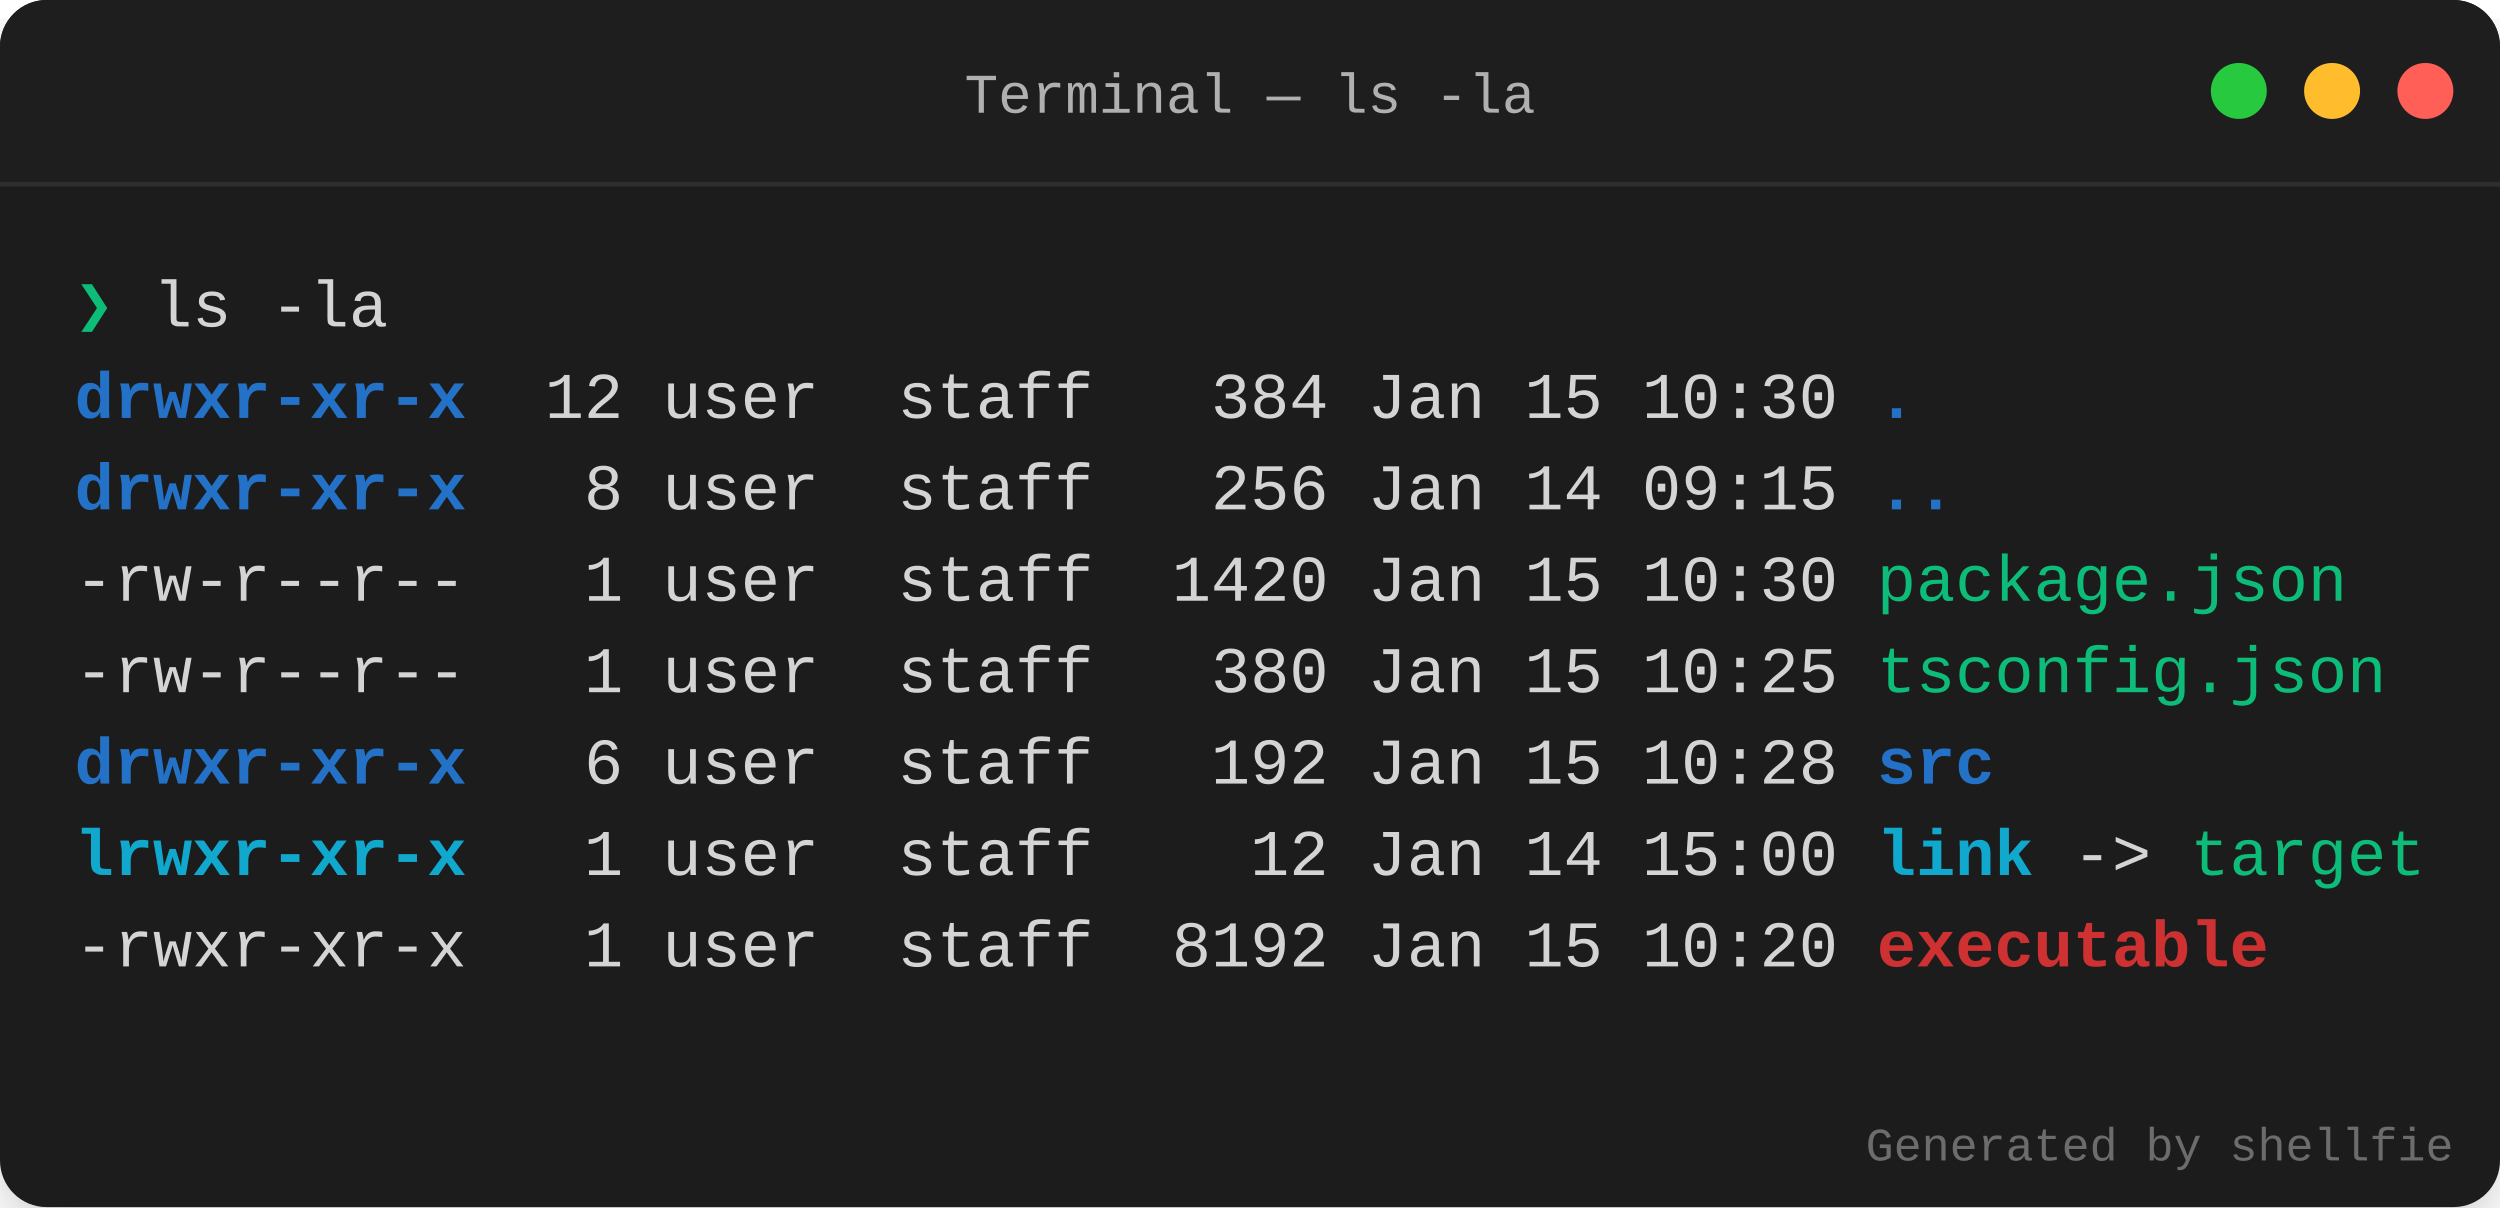
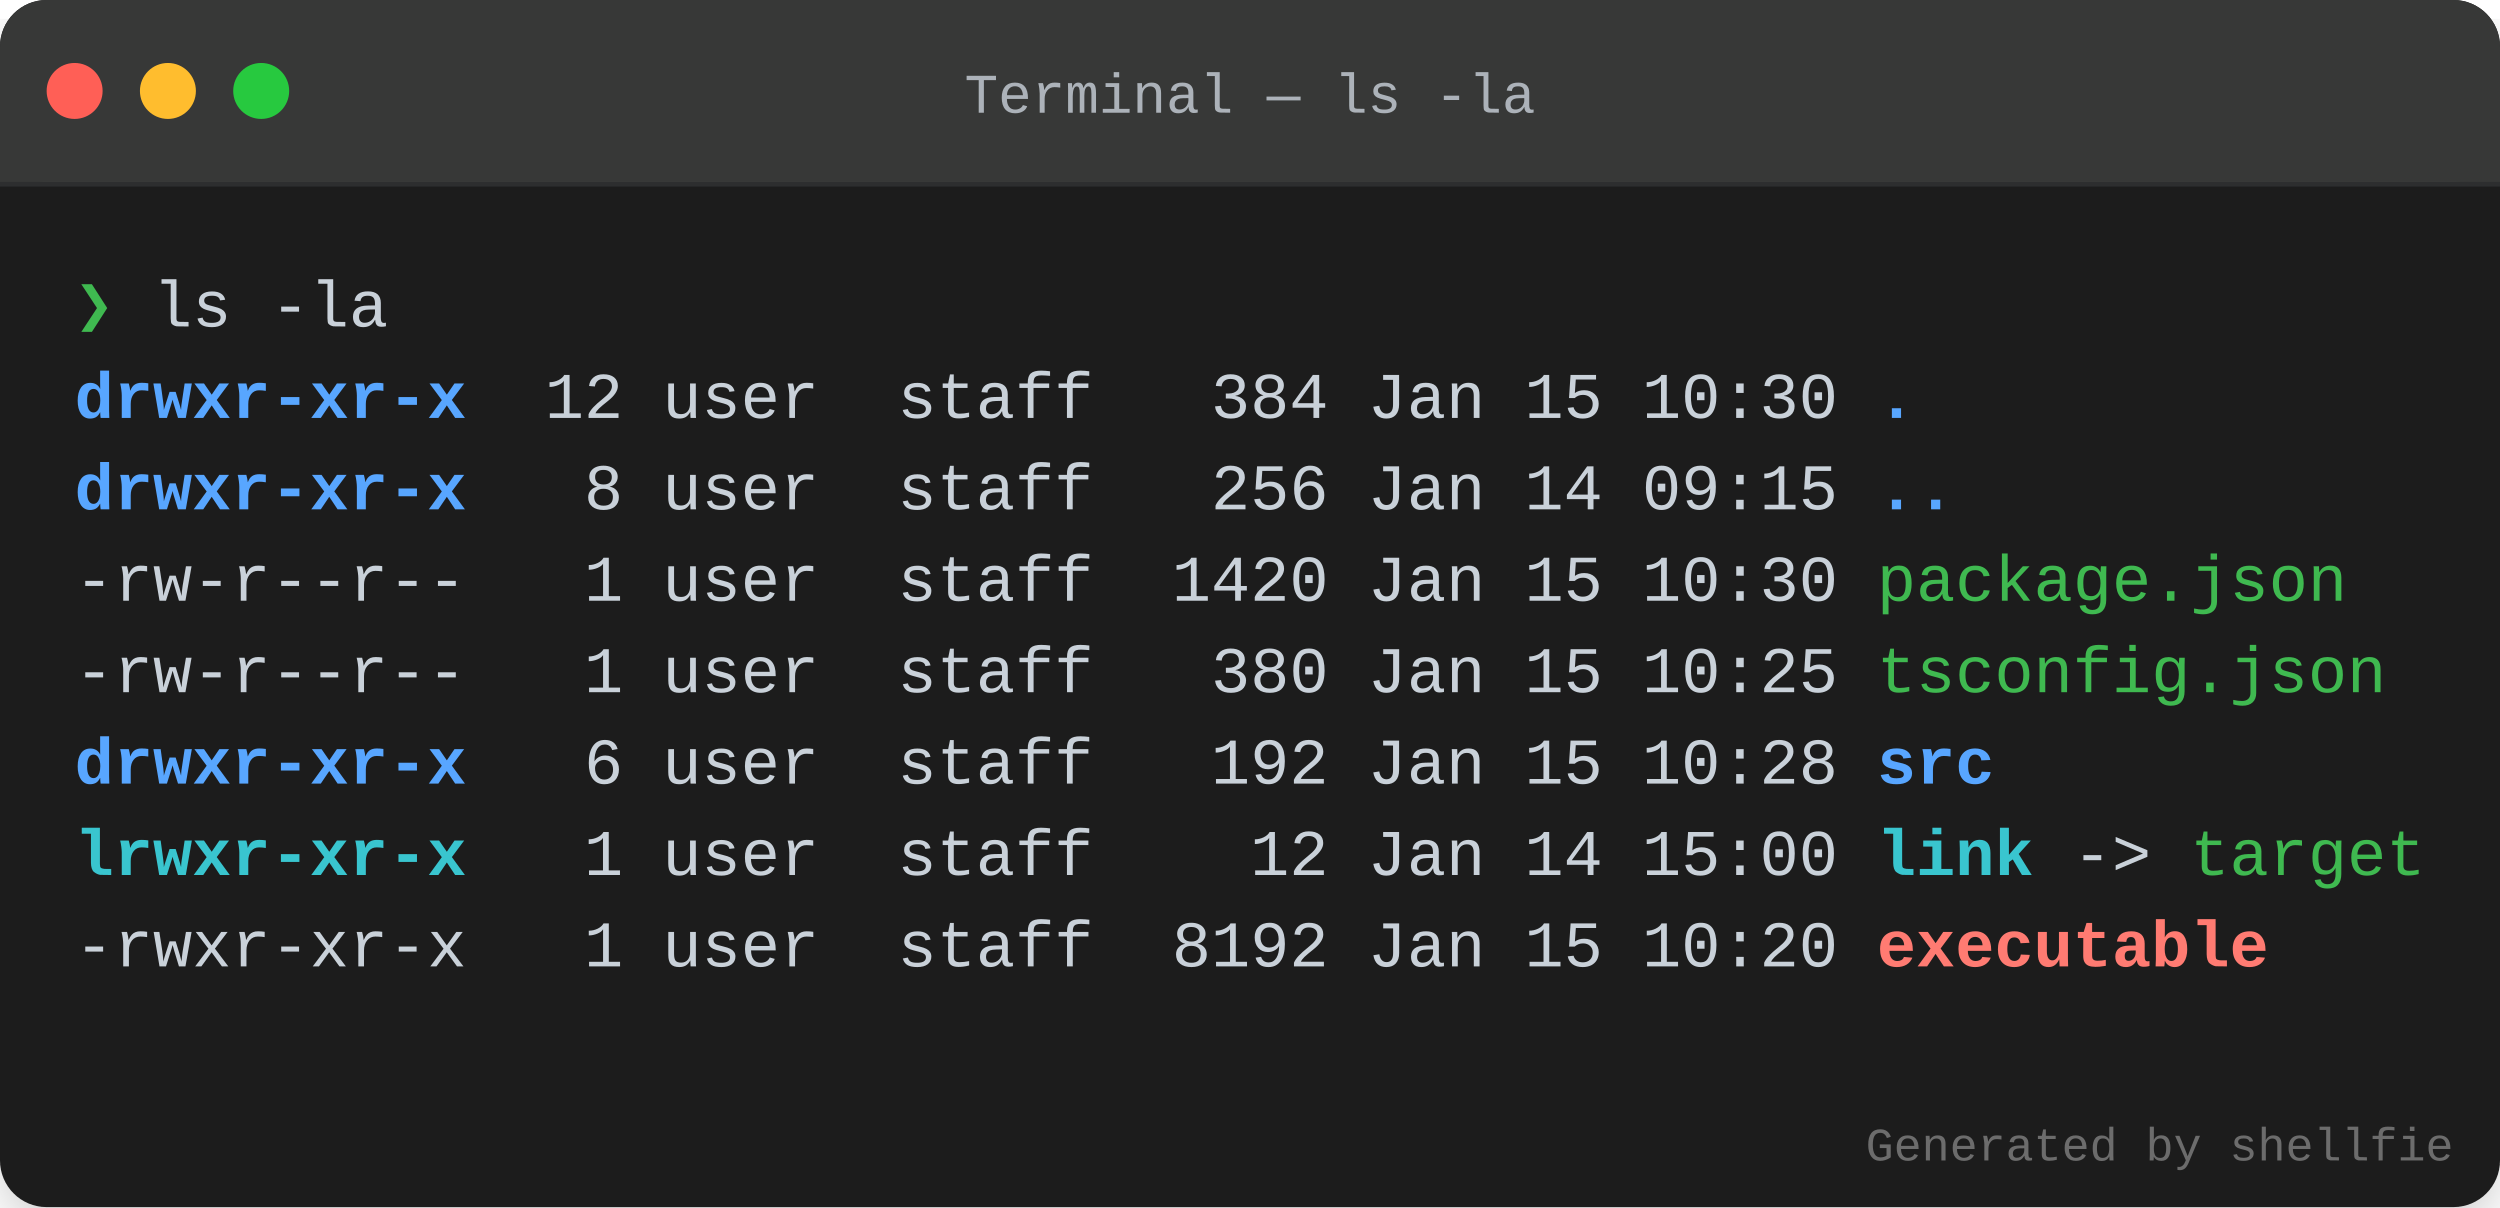
<svg xmlns="http://www.w3.org/2000/svg" viewBox="0 0 536 258.8" width="536" height="258.8">
  <defs>
    <filter id="shadow" x="-10%" y="-10%" width="120%" height="120%">
      <feDropShadow dx="0" dy="4" stdDeviation="8" flood-opacity="0.3" />
    </filter>
  </defs>
  <rect x="0" y="0" width="536" height="258.8" fill="#1e1e1e" rx="10" ry="10" filter="url(#shadow)" />
  <g class="title-bar">
-     <rect x="0" y="0" width="536" height="39" fill="#1e1e1e" rx="10" ry="10" />
-     <rect x="0" y="29" width="536" height="10" fill="#1e1e1e" />
-     <line x1="0" y1="39.5" x2="536" y2="39.5" stroke="#d4d4d41a" stroke-width="1" />
-     <circle cx="480" cy="19.5" r="6" fill="#27c93f" />
-     <circle cx="500" cy="19.5" r="6" fill="#ffbd2e" />
-     <circle cx="520" cy="19.5" r="6" fill="#ff5f56" />
-     <text x="268" y="24.167" fill="#d4d4d4" font-family="'SF Mono', 'Monaco', 'Menlo', 'Ubuntu Mono', 'Consolas', 'Courier New', monospace" font-size="12" text-anchor="middle" opacity="0.8">Terminal — ls -la</text>
+     <rect x="0" y="0" width="536" height="39" fill="#373837" rx="10" ry="10" />
+     <rect x="0" y="29" width="536" height="10" fill="#373837" />
+     <line x1="0" y1="39.5" x2="536" y2="39.5" stroke="#c9d1d91a" stroke-width="1" />
+     <circle cx="16" cy="19.5" r="6" fill="#ff5f56" />
+     <circle cx="36" cy="19.5" r="6" fill="#ffbd2e" />
+     <circle cx="56" cy="19.5" r="6" fill="#27c93f" />
+     <text x="268" y="24.167" fill="#c9d1d9" font-family="'SF Mono', 'Monaco', 'Menlo', 'Ubuntu Mono', 'Consolas', 'Courier New', monospace" font-size="12" text-anchor="middle" opacity="0.8">Terminal — ls -la</text>
  </g>
  <g class="text">
    <text y="70" font-family="'SF Mono', 'Monaco', 'Menlo', 'Ubuntu Mono', 'Consolas', 'Courier New', monospace" font-size="14" xml:space="preserve">
-       <tspan x="16" fill="#0dbc79" font-weight="bold">❯</tspan>
-       <tspan x="24.4" fill="#d4d4d4"> ls -la</tspan>
+       <tspan x="16" fill="#3fb950" font-weight="bold">❯</tspan>
+       <tspan x="24.4" fill="#c9d1d9"> ls -la</tspan>
    </text>
    <text y="89.6" font-family="'SF Mono', 'Monaco', 'Menlo', 'Ubuntu Mono', 'Consolas', 'Courier New', monospace" font-size="14" xml:space="preserve">
-       <tspan x="16" fill="#2472c8" font-weight="bold">drwxr-xr-x</tspan>
-       <tspan x="100" fill="#d4d4d4">  12 user  staff   384 Jan 15 10:30 </tspan>
-       <tspan x="402.4" fill="#2472c8" font-weight="bold">.</tspan>
+       <tspan x="16" fill="#58a6ff" font-weight="bold">drwxr-xr-x</tspan>
+       <tspan x="100" fill="#c9d1d9">  12 user  staff   384 Jan 15 10:30 </tspan>
+       <tspan x="402.4" fill="#58a6ff" font-weight="bold">.</tspan>
    </text>
    <text y="109.2" font-family="'SF Mono', 'Monaco', 'Menlo', 'Ubuntu Mono', 'Consolas', 'Courier New', monospace" font-size="14" xml:space="preserve">
-       <tspan x="16" fill="#2472c8" font-weight="bold">drwxr-xr-x</tspan>
-       <tspan x="100" fill="#d4d4d4">   8 user  staff   256 Jan 14 09:15 </tspan>
-       <tspan x="402.4" fill="#2472c8" font-weight="bold">..</tspan>
+       <tspan x="16" fill="#58a6ff" font-weight="bold">drwxr-xr-x</tspan>
+       <tspan x="100" fill="#c9d1d9">   8 user  staff   256 Jan 14 09:15 </tspan>
+       <tspan x="402.4" fill="#58a6ff" font-weight="bold">..</tspan>
    </text>
    <text y="128.8" font-family="'SF Mono', 'Monaco', 'Menlo', 'Ubuntu Mono', 'Consolas', 'Courier New', monospace" font-size="14" xml:space="preserve">
-       <tspan x="16" fill="#d4d4d4">-rw-r--r--   1 user  staff  1420 Jan 15 10:30 </tspan>
-       <tspan x="402.4" fill="#0dbc79">package.json</tspan>
+       <tspan x="16" fill="#c9d1d9">-rw-r--r--   1 user  staff  1420 Jan 15 10:30 </tspan>
+       <tspan x="402.4" fill="#3fb950">package.json</tspan>
    </text>
    <text y="148.4" font-family="'SF Mono', 'Monaco', 'Menlo', 'Ubuntu Mono', 'Consolas', 'Courier New', monospace" font-size="14" xml:space="preserve">
-       <tspan x="16" fill="#d4d4d4">-rw-r--r--   1 user  staff   380 Jan 15 10:25 </tspan>
-       <tspan x="402.4" fill="#0dbc79">tsconfig.json</tspan>
+       <tspan x="16" fill="#c9d1d9">-rw-r--r--   1 user  staff   380 Jan 15 10:25 </tspan>
+       <tspan x="402.4" fill="#3fb950">tsconfig.json</tspan>
    </text>
    <text y="168" font-family="'SF Mono', 'Monaco', 'Menlo', 'Ubuntu Mono', 'Consolas', 'Courier New', monospace" font-size="14" xml:space="preserve">
-       <tspan x="16" fill="#2472c8" font-weight="bold">drwxr-xr-x</tspan>
-       <tspan x="100" fill="#d4d4d4">   6 user  staff   192 Jan 15 10:28 </tspan>
-       <tspan x="402.4" fill="#2472c8" font-weight="bold">src</tspan>
+       <tspan x="16" fill="#58a6ff" font-weight="bold">drwxr-xr-x</tspan>
+       <tspan x="100" fill="#c9d1d9">   6 user  staff   192 Jan 15 10:28 </tspan>
+       <tspan x="402.4" fill="#58a6ff" font-weight="bold">src</tspan>
    </text>
    <text y="187.6" font-family="'SF Mono', 'Monaco', 'Menlo', 'Ubuntu Mono', 'Consolas', 'Courier New', monospace" font-size="14" xml:space="preserve">
-       <tspan x="16" fill="#11a8cd" font-weight="bold">lrwxr-xr-x</tspan>
-       <tspan x="100" fill="#d4d4d4">   1 user  staff    12 Jan 14 15:00 </tspan>
-       <tspan x="402.4" fill="#11a8cd" font-weight="bold">link</tspan>
-       <tspan x="436" fill="#d4d4d4"> -&gt; </tspan>
-       <tspan x="469.6" fill="#0dbc79">target</tspan>
+       <tspan x="16" fill="#39c5cf" font-weight="bold">lrwxr-xr-x</tspan>
+       <tspan x="100" fill="#c9d1d9">   1 user  staff    12 Jan 14 15:00 </tspan>
+       <tspan x="402.4" fill="#39c5cf" font-weight="bold">link</tspan>
+       <tspan x="436" fill="#c9d1d9"> -&gt; </tspan>
+       <tspan x="469.6" fill="#3fb950">target</tspan>
    </text>
    <text y="207.2" font-family="'SF Mono', 'Monaco', 'Menlo', 'Ubuntu Mono', 'Consolas', 'Courier New', monospace" font-size="14" xml:space="preserve">
-       <tspan x="16" fill="#d4d4d4">-rwxr-xr-x   1 user  staff  8192 Jan 15 10:20 </tspan>
-       <tspan x="402.4" fill="#cd3131" font-weight="bold">executable</tspan>
+       <tspan x="16" fill="#c9d1d9">-rwxr-xr-x   1 user  staff  8192 Jan 15 10:20 </tspan>
+       <tspan x="402.4" fill="#ff7b72" font-weight="bold">executable</tspan>
    </text>
  </g>
  <text y="248.8" font-family="'SF Mono', 'Monaco', 'Menlo', 'Ubuntu Mono', 'Consolas', 'Courier New', monospace" font-size="10" xml:space="preserve">
    <tspan x="400" fill="#6c6c6c">Generated by shellfie</tspan>
  </text>
</svg>
